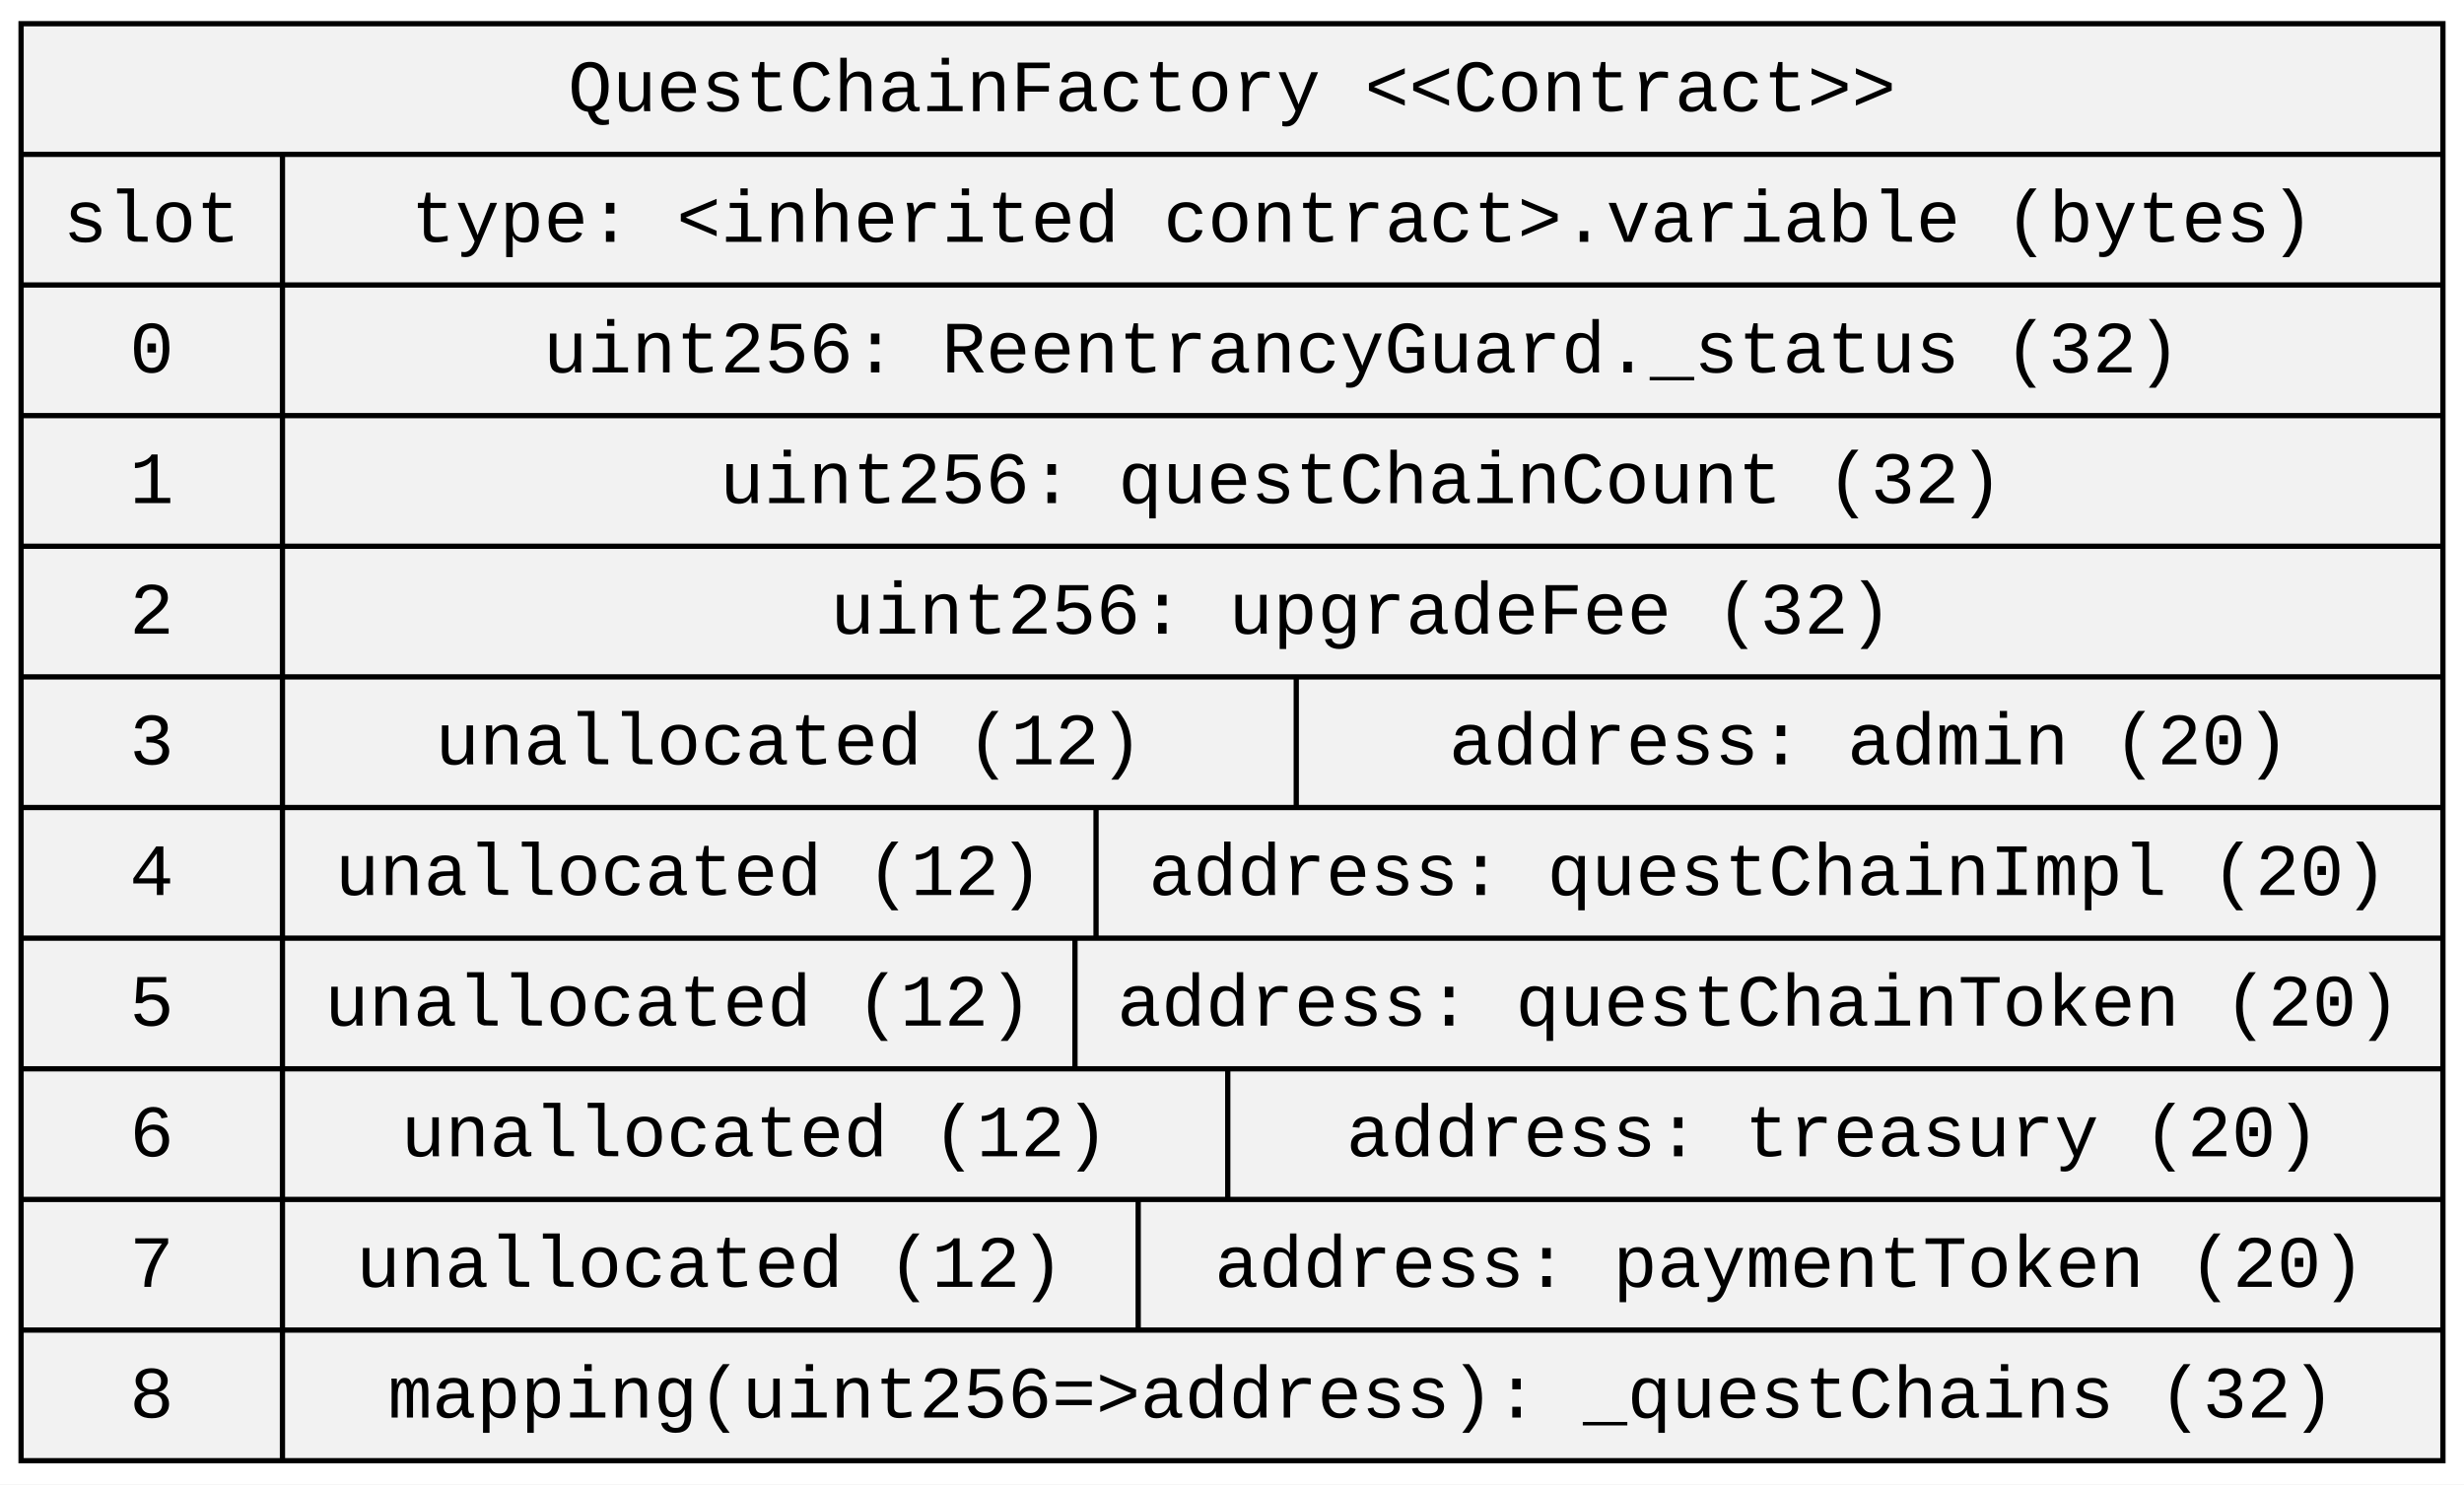
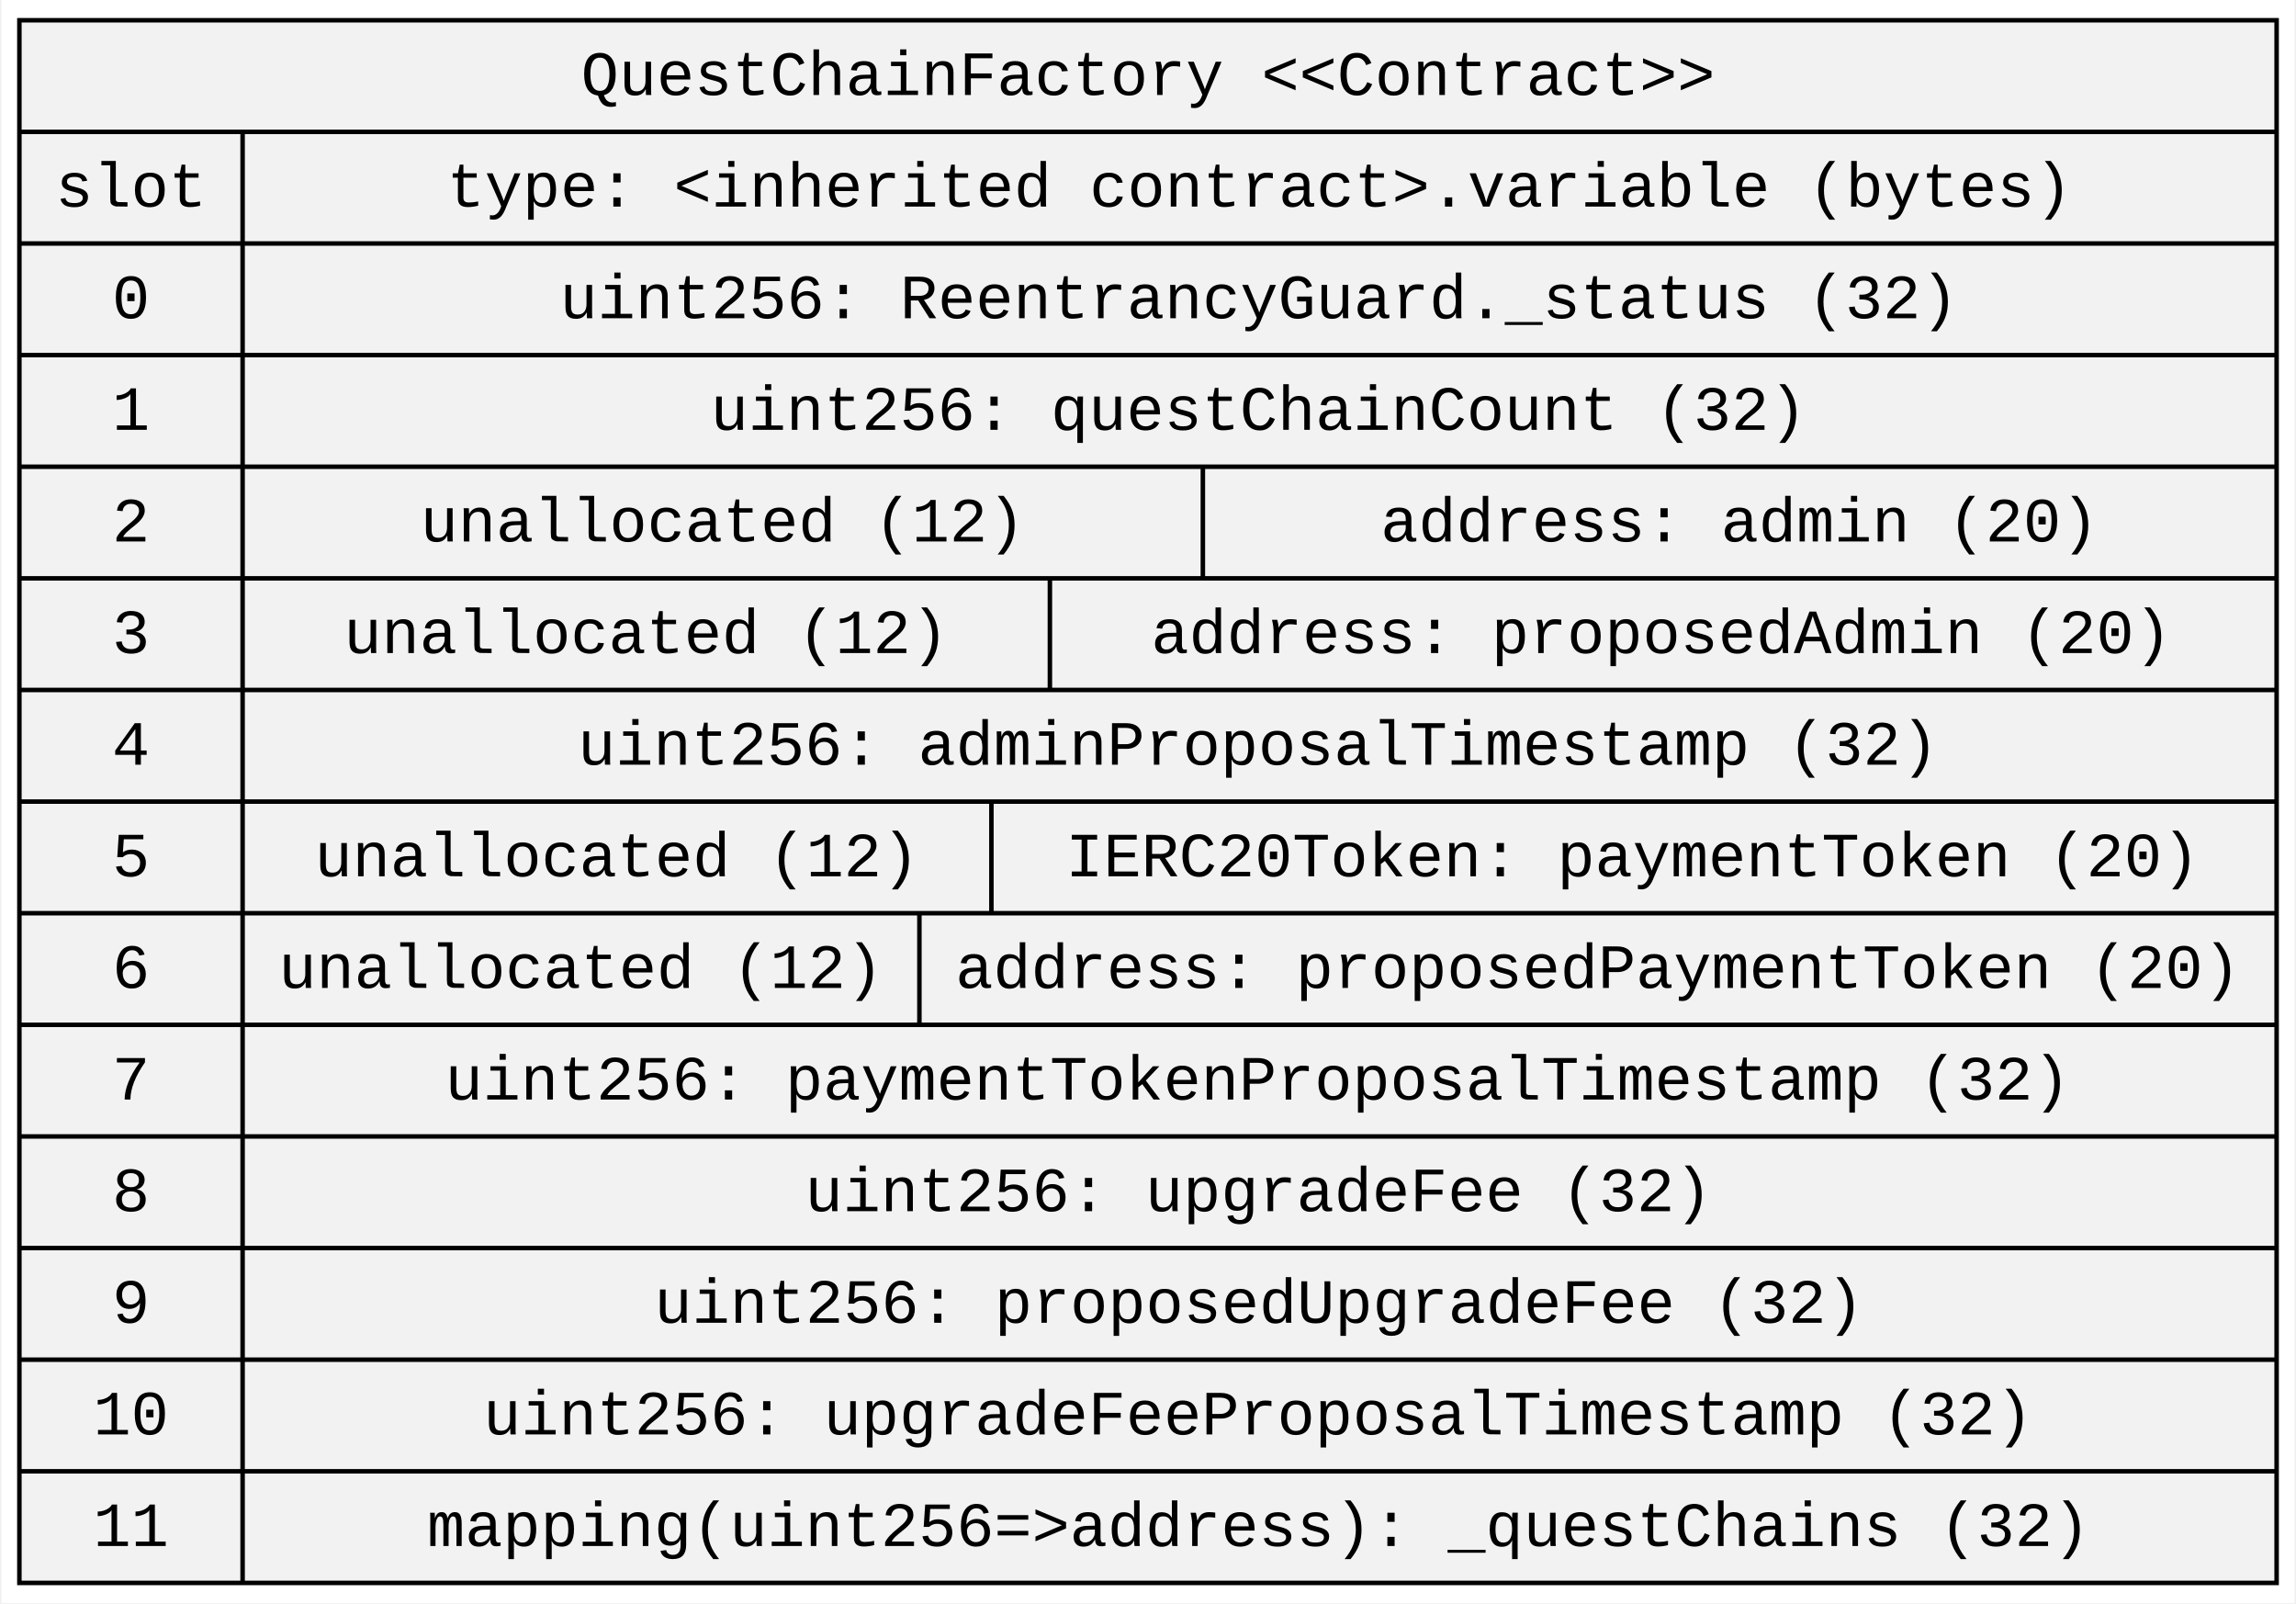
- <svg xmlns="http://www.w3.org/2000/svg" width="468pt" height="282pt" viewBox="0.00 0.00 467.67 281.80">
-   <g id="graph0" class="graph" transform="scale(1 1) rotate(0) translate(4 277.8)">
-     <polygon fill="white" stroke="transparent" points="-4,4 -4,-277.8 463.67,-277.8 463.67,4 -4,4" />
+ <svg xmlns="http://www.w3.org/2000/svg" width="510pt" height="356pt" viewBox="0.00 0.00 509.67 356.20">
+   <g id="graph0" class="graph" transform="scale(1 1) rotate(0) translate(4 352.2)">
+     <polygon fill="white" stroke="transparent" points="-4,4 -4,-352.2 505.67,-352.2 505.67,4 -4,4" />
    <g id="node1" class="node">
-       <polygon fill="#f2f2f2" stroke="black" points="0,-0.5 0,-273.3 459.67,-273.3 459.67,-0.5 0,-0.5" />
-       <text text-anchor="middle" x="229.83" y="-256.7" font-family="Courier New" font-size="14.00">QuestChainFactory &lt;&lt;Contract&gt;&gt;</text>
-       <polyline fill="none" stroke="black" points="0,-248.5 459.67,-248.5 " />
-       <text text-anchor="middle" x="24.8" y="-231.9" font-family="Courier New" font-size="14.00">slot</text>
+       <polygon fill="#f2f2f2" stroke="black" points="0,-0.5 0,-347.7 501.67,-347.7 501.67,-0.5 0,-0.5" />
+       <text text-anchor="middle" x="250.84" y="-331.1" font-family="Courier New" font-size="14.00">QuestChainFactory &lt;&lt;Contract&gt;&gt;</text>
+       <polyline fill="none" stroke="black" points="0,-322.9 501.67,-322.9 " />
+       <text text-anchor="middle" x="24.8" y="-306.3" font-family="Courier New" font-size="14.00">slot</text>
+       <polyline fill="none" stroke="black" points="0,-298.1 49.61,-298.1 " />
+       <text text-anchor="middle" x="24.8" y="-281.5" font-family="Courier New" font-size="14.00">0</text>
+       <polyline fill="none" stroke="black" points="0,-273.3 49.61,-273.3 " />
+       <text text-anchor="middle" x="24.8" y="-256.7" font-family="Courier New" font-size="14.00">1</text>
+       <polyline fill="none" stroke="black" points="0,-248.5 49.61,-248.5 " />
+       <text text-anchor="middle" x="24.8" y="-231.9" font-family="Courier New" font-size="14.00">2</text>
      <polyline fill="none" stroke="black" points="0,-223.7 49.61,-223.7 " />
-       <text text-anchor="middle" x="24.8" y="-207.1" font-family="Courier New" font-size="14.00">0</text>
+       <text text-anchor="middle" x="24.8" y="-207.1" font-family="Courier New" font-size="14.00">3</text>
      <polyline fill="none" stroke="black" points="0,-198.9 49.61,-198.9 " />
-       <text text-anchor="middle" x="24.8" y="-182.3" font-family="Courier New" font-size="14.00">1</text>
+       <text text-anchor="middle" x="24.8" y="-182.3" font-family="Courier New" font-size="14.00">4</text>
      <polyline fill="none" stroke="black" points="0,-174.1 49.61,-174.1 " />
-       <text text-anchor="middle" x="24.8" y="-157.5" font-family="Courier New" font-size="14.00">2</text>
+       <text text-anchor="middle" x="24.8" y="-157.5" font-family="Courier New" font-size="14.00">5</text>
      <polyline fill="none" stroke="black" points="0,-149.3 49.61,-149.3 " />
-       <text text-anchor="middle" x="24.8" y="-132.7" font-family="Courier New" font-size="14.00">3</text>
+       <text text-anchor="middle" x="24.8" y="-132.7" font-family="Courier New" font-size="14.00">6</text>
      <polyline fill="none" stroke="black" points="0,-124.5 49.61,-124.5 " />
-       <text text-anchor="middle" x="24.8" y="-107.9" font-family="Courier New" font-size="14.00">4</text>
+       <text text-anchor="middle" x="24.8" y="-107.9" font-family="Courier New" font-size="14.00">7</text>
      <polyline fill="none" stroke="black" points="0,-99.7 49.61,-99.7 " />
-       <text text-anchor="middle" x="24.8" y="-83.1" font-family="Courier New" font-size="14.00">5</text>
+       <text text-anchor="middle" x="24.8" y="-83.1" font-family="Courier New" font-size="14.00">8</text>
      <polyline fill="none" stroke="black" points="0,-74.9 49.61,-74.9 " />
-       <text text-anchor="middle" x="24.8" y="-58.3" font-family="Courier New" font-size="14.00">6</text>
+       <text text-anchor="middle" x="24.8" y="-58.3" font-family="Courier New" font-size="14.00">9</text>
      <polyline fill="none" stroke="black" points="0,-50.1 49.61,-50.1 " />
-       <text text-anchor="middle" x="24.8" y="-33.5" font-family="Courier New" font-size="14.00">7</text>
+       <text text-anchor="middle" x="24.8" y="-33.5" font-family="Courier New" font-size="14.00">10</text>
      <polyline fill="none" stroke="black" points="0,-25.3 49.61,-25.3 " />
-       <text text-anchor="middle" x="24.8" y="-8.7" font-family="Courier New" font-size="14.00">8</text>
-       <polyline fill="none" stroke="black" points="49.61,-0.5 49.61,-248.5 " />
-       <text text-anchor="middle" x="254.64" y="-231.9" font-family="Courier New" font-size="14.00">type: &lt;inherited contract&gt;.variable (bytes)</text>
-       <polyline fill="none" stroke="black" points="49.61,-223.7 459.67,-223.7 " />
-       <text text-anchor="middle" x="254.53" y="-207.1" font-family="Courier New" font-size="14.00">uint256: ReentrancyGuard._status (32)</text>
-       <polyline fill="none" stroke="black" points="49.61,-198.9 459.67,-198.9 " />
-       <text text-anchor="middle" x="254.43" y="-182.3" font-family="Courier New" font-size="14.00">uint256: questChainCount (32)</text>
-       <polyline fill="none" stroke="black" points="49.61,-174.1 459.67,-174.1 " />
-       <text text-anchor="middle" x="254.42" y="-157.5" font-family="Courier New" font-size="14.00">uint256: upgradeFee (32)</text>
-       <polyline fill="none" stroke="black" points="49.61,-149.3 459.67,-149.3 " />
-       <text text-anchor="middle" x="145.82" y="-132.7" font-family="Courier New" font-size="14.00">unallocated (12)</text>
-       <polyline fill="none" stroke="black" points="242.03,-124.5 242.03,-149.3 " />
-       <text text-anchor="middle" x="350.84" y="-132.7" font-family="Courier New" font-size="14.00">address: admin (20)</text>
-       <polyline fill="none" stroke="black" points="49.61,-124.5 459.67,-124.5 " />
-       <text text-anchor="middle" x="126.82" y="-107.9" font-family="Courier New" font-size="14.00">unallocated (12)</text>
-       <polyline fill="none" stroke="black" points="204.03,-99.7 204.03,-124.5 " />
-       <text text-anchor="middle" x="331.65" y="-107.9" font-family="Courier New" font-size="14.00">address: questChainImpl (20)</text>
-       <polyline fill="none" stroke="black" points="49.61,-99.7 459.67,-99.7 " />
-       <text text-anchor="middle" x="124.82" y="-83.1" font-family="Courier New" font-size="14.00">unallocated (12)</text>
-       <polyline fill="none" stroke="black" points="200.03,-74.9 200.03,-99.7 " />
-       <text text-anchor="middle" x="329.85" y="-83.1" font-family="Courier New" font-size="14.00">address: questChainToken (20)</text>
-       <polyline fill="none" stroke="black" points="49.61,-74.9 459.67,-74.9 " />
-       <text text-anchor="middle" x="139.32" y="-58.3" font-family="Courier New" font-size="14.00">unallocated (12)</text>
-       <polyline fill="none" stroke="black" points="229.03,-50.1 229.03,-74.9 " />
-       <text text-anchor="middle" x="343.94" y="-58.3" font-family="Courier New" font-size="14.00">address: treasury (20)</text>
-       <polyline fill="none" stroke="black" points="49.61,-50.1 459.67,-50.1 " />
-       <text text-anchor="middle" x="130.82" y="-33.5" font-family="Courier New" font-size="14.00">unallocated (12)</text>
-       <polyline fill="none" stroke="black" points="212.03,-25.3 212.03,-50.1 " />
-       <text text-anchor="middle" x="335.75" y="-33.5" font-family="Courier New" font-size="14.00">address: paymentToken (20)</text>
-       <polyline fill="none" stroke="black" points="49.61,-25.3 459.67,-25.3 " />
-       <text text-anchor="middle" x="254.44" y="-8.7" font-family="Courier New" font-size="14.00">mapping(uint256=&gt;address): _questChains (32)</text>
+       <text text-anchor="middle" x="24.8" y="-8.7" font-family="Courier New" font-size="14.00">11</text>
+       <polyline fill="none" stroke="black" points="49.61,-0.5 49.61,-322.9 " />
+       <text text-anchor="middle" x="275.64" y="-306.3" font-family="Courier New" font-size="14.00">type: &lt;inherited contract&gt;.variable (bytes)</text>
+       <polyline fill="none" stroke="black" points="49.61,-298.1 501.67,-298.1 " />
+       <text text-anchor="middle" x="275.53" y="-281.5" font-family="Courier New" font-size="14.00">uint256: ReentrancyGuard._status (32)</text>
+       <polyline fill="none" stroke="black" points="49.61,-273.3 501.67,-273.3 " />
+       <text text-anchor="middle" x="275.43" y="-256.7" font-family="Courier New" font-size="14.00">uint256: questChainCount (32)</text>
+       <polyline fill="none" stroke="black" points="49.61,-248.5 501.67,-248.5 " />
+       <text text-anchor="middle" x="156.32" y="-231.9" font-family="Courier New" font-size="14.00">unallocated (12)</text>
+       <polyline fill="none" stroke="black" points="263.03,-223.7 263.03,-248.5 " />
+       <text text-anchor="middle" x="382.34" y="-231.9" font-family="Courier New" font-size="14.00">address: admin (20)</text>
+       <polyline fill="none" stroke="black" points="49.61,-223.7 501.67,-223.7 " />
+       <text text-anchor="middle" x="139.32" y="-207.1" font-family="Courier New" font-size="14.00">unallocated (12)</text>
+       <polyline fill="none" stroke="black" points="229.03,-198.9 229.03,-223.7 " />
+       <text text-anchor="middle" x="364.95" y="-207.1" font-family="Courier New" font-size="14.00">address: proposedAdmin (20)</text>
+       <polyline fill="none" stroke="black" points="49.61,-198.9 501.67,-198.9 " />
+       <text text-anchor="middle" x="275.33" y="-182.3" font-family="Courier New" font-size="14.00">uint256: adminProposalTimestamp (32)</text>
+       <polyline fill="none" stroke="black" points="49.61,-174.1 501.67,-174.1 " />
+       <text text-anchor="middle" x="132.82" y="-157.5" font-family="Courier New" font-size="14.00">unallocated (12)</text>
+       <polyline fill="none" stroke="black" points="216.03,-149.3 216.03,-174.1 " />
+       <text text-anchor="middle" x="358.55" y="-157.5" font-family="Courier New" font-size="14.00">IERC20Token: paymentToken (20)</text>
+       <polyline fill="none" stroke="black" points="49.61,-149.3 501.67,-149.3 " />
+       <text text-anchor="middle" x="124.82" y="-132.7" font-family="Courier New" font-size="14.00">unallocated (12)</text>
+       <polyline fill="none" stroke="black" points="200.03,-124.5 200.03,-149.3 " />
+       <text text-anchor="middle" x="350.85" y="-132.7" font-family="Courier New" font-size="14.00">address: proposedPaymentToken (20)</text>
+       <polyline fill="none" stroke="black" points="49.61,-124.5 501.67,-124.5 " />
+       <text text-anchor="middle" x="275.23" y="-107.9" font-family="Courier New" font-size="14.00">uint256: paymentTokenProposalTimestamp (32)</text>
+       <polyline fill="none" stroke="black" points="49.61,-99.7 501.67,-99.7 " />
+       <text text-anchor="middle" x="275.42" y="-83.1" font-family="Courier New" font-size="14.00">uint256: upgradeFee (32)</text>
+       <polyline fill="none" stroke="black" points="49.61,-74.9 501.67,-74.9 " />
+       <text text-anchor="middle" x="275.53" y="-58.3" font-family="Courier New" font-size="14.00">uint256: proposedUpgradeFee (32)</text>
+       <polyline fill="none" stroke="black" points="49.61,-50.1 501.67,-50.1 " />
+       <text text-anchor="middle" x="275.33" y="-33.5" font-family="Courier New" font-size="14.00">uint256: upgradeFeeProposalTimestamp (32)</text>
+       <polyline fill="none" stroke="black" points="49.61,-25.3 501.67,-25.3 " />
+       <text text-anchor="middle" x="275.44" y="-8.7" font-family="Courier New" font-size="14.00">mapping(uint256=&gt;address): _questChains (32)</text>
    </g>
  </g>
</svg>
